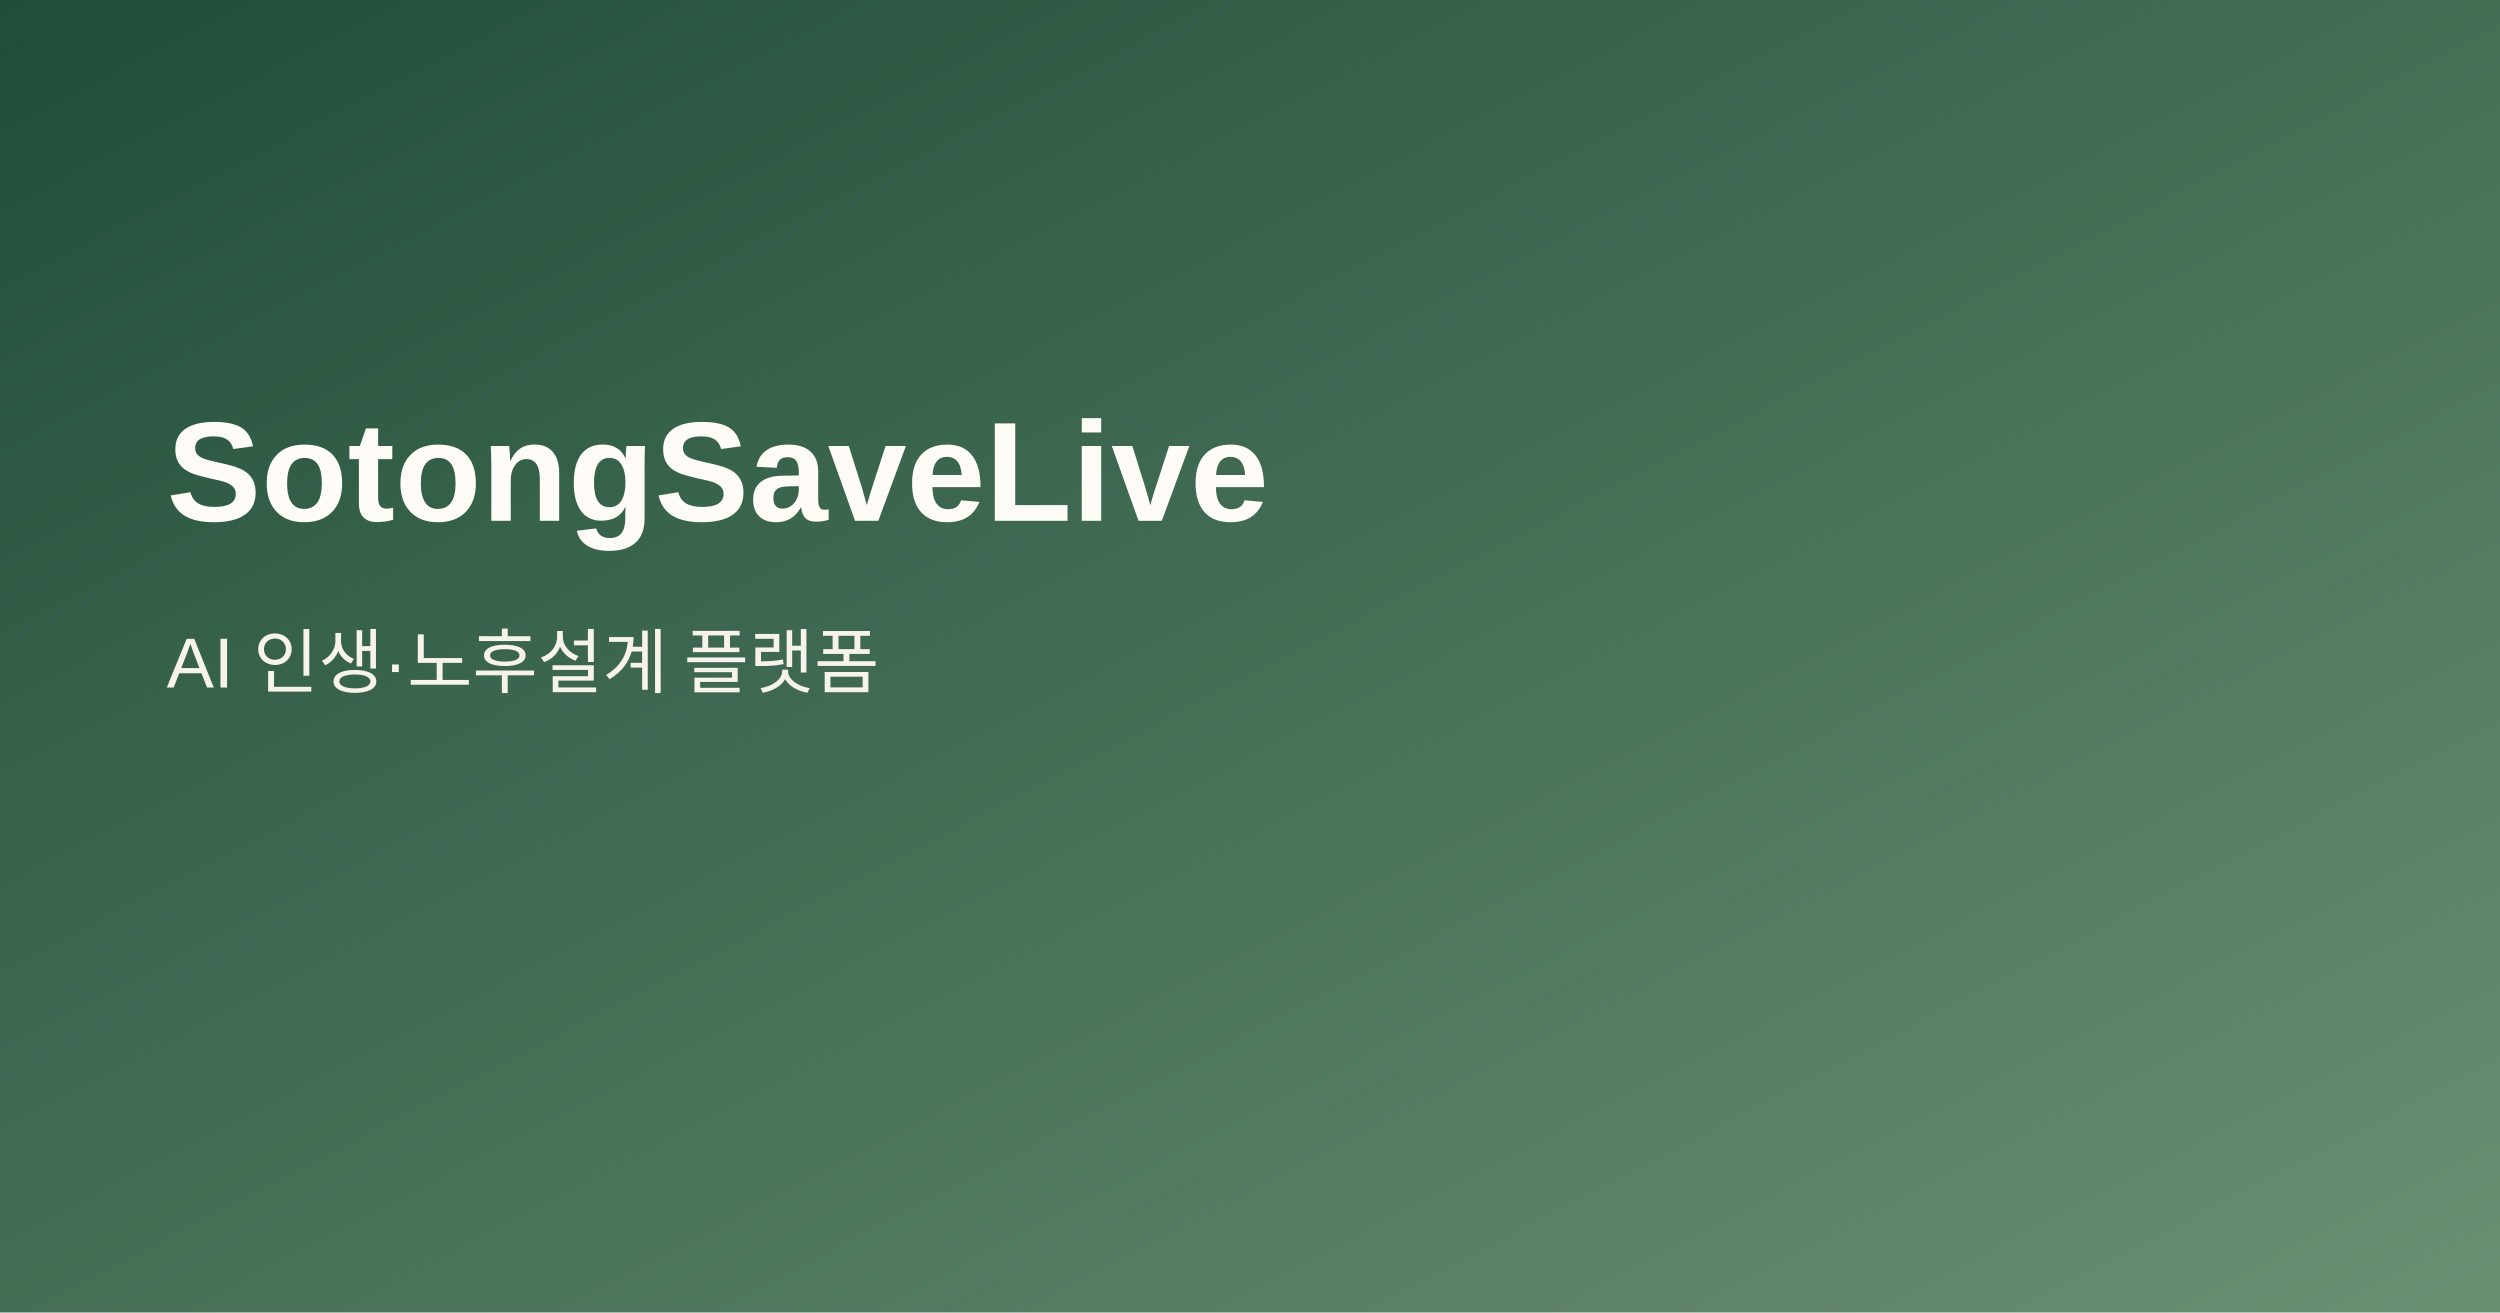
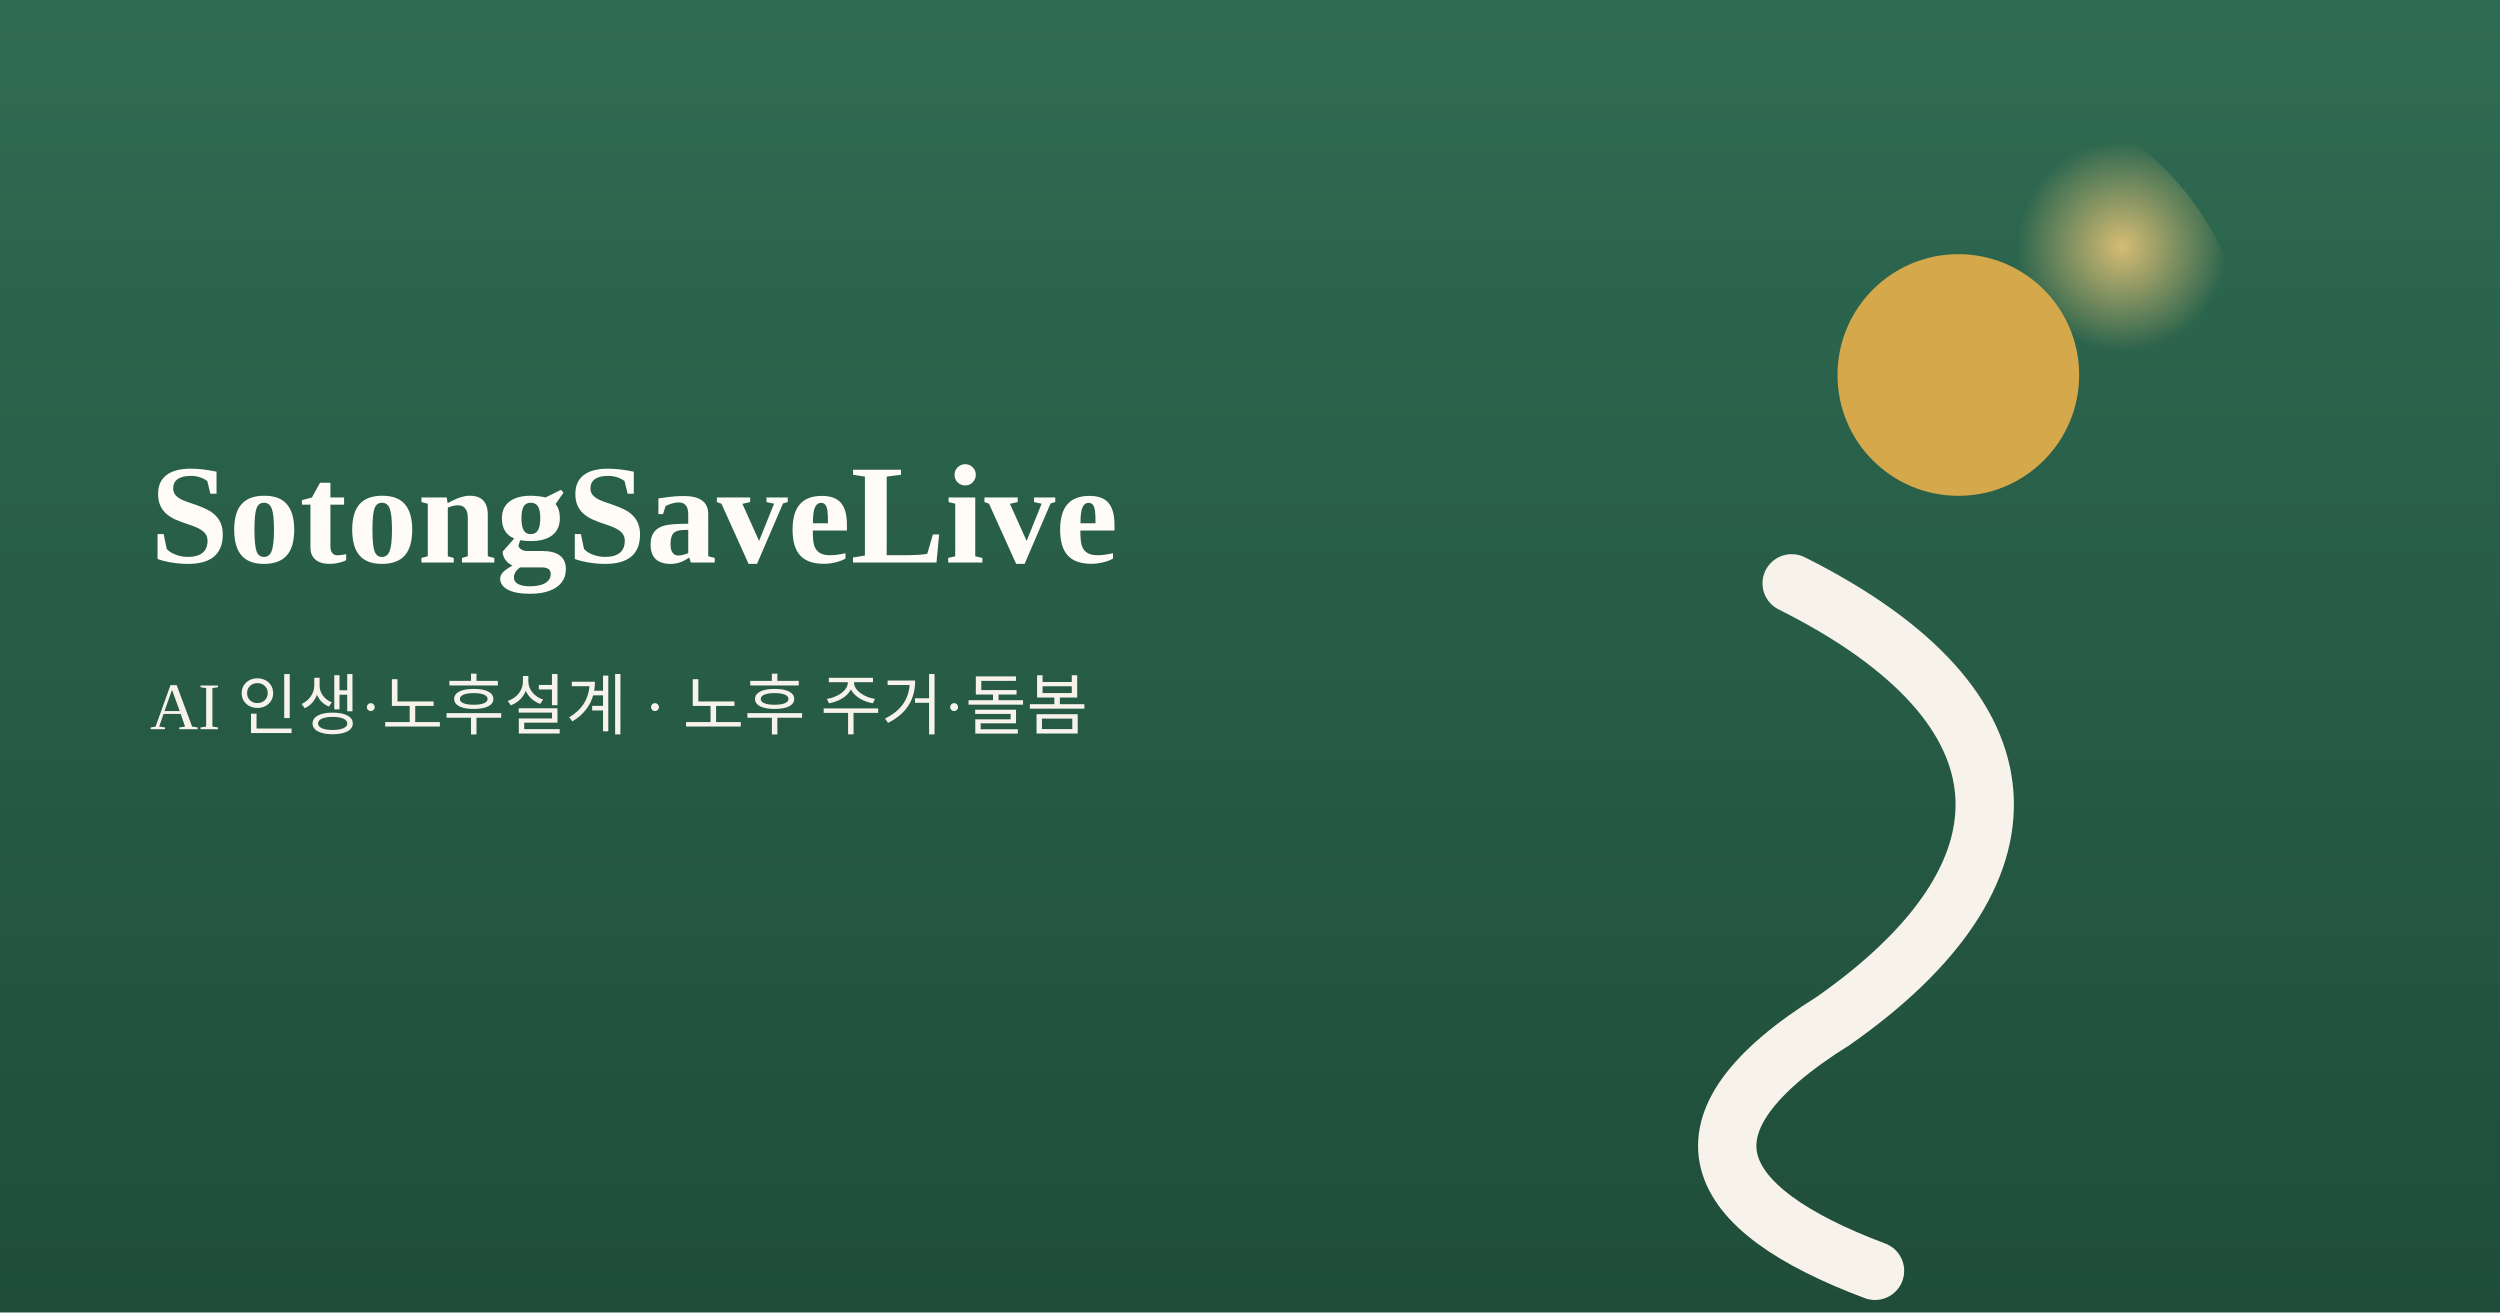
- <svg xmlns="http://www.w3.org/2000/svg" width="1200" height="630" viewBox="0 0 1200 630">
+ <svg xmlns="http://www.w3.org/2000/svg" width="1200" height="630" viewBox="0 0 1200 630" role="img" aria-label="SotongSaveLive">
  <defs>
-     <linearGradient id="g" x1="0" y1="0" x2="1" y2="1">
-       <stop offset="0%" stop-color="#1F4D3A" />
-       <stop offset="100%" stop-color="#6B8F71" />
+     <linearGradient id="g" x1="0" y1="0" x2="0" y2="1">
+       <stop offset="0%" stop-color="#2F6B52" />
+       <stop offset="100%" stop-color="#1F4D3A" />
    </linearGradient>
+     <radialGradient id="sun" cx="78%" cy="28%" r="18%">
+       <stop offset="0%" stop-color="#E8C678" stop-opacity="0.9" />
+       <stop offset="100%" stop-color="#E8C678" stop-opacity="0" />
+     </radialGradient>
  </defs>
  <rect width="1200" height="630" fill="url(#g)" />
-   <text x="80" y="250" fill="#FFFCF7" font-family="Arial, sans-serif" font-size="68" font-weight="700">SotongSaveLive</text>
-   <text x="80" y="330" fill="#F7F3EB" font-family="Arial, sans-serif" font-size="34">AI 인생·노후설계 플랫폼</text>
+   <circle cx="940" cy="180" r="140" fill="url(#sun)" />
+   <circle cx="940" cy="180" r="58" fill="#D4A84B" />
+   <path d="M 860 280 C 980 340, 980 420, 880 490 C 800 540, 820 580, 900 610" fill="none" stroke="#F7F3EB" stroke-width="28" stroke-linecap="round" />
+   <text x="72" y="270" fill="#FFFCF7" font-family="Georgia, 'Times New Roman', serif" font-size="68" font-weight="700">SotongSaveLive</text>
+   <text x="72" y="350" fill="#F7F3EB" font-family="Georgia, 'Times New Roman', serif" font-size="32">AI 인생·노후설계 · 노후 주거·돌봄</text>
</svg>
